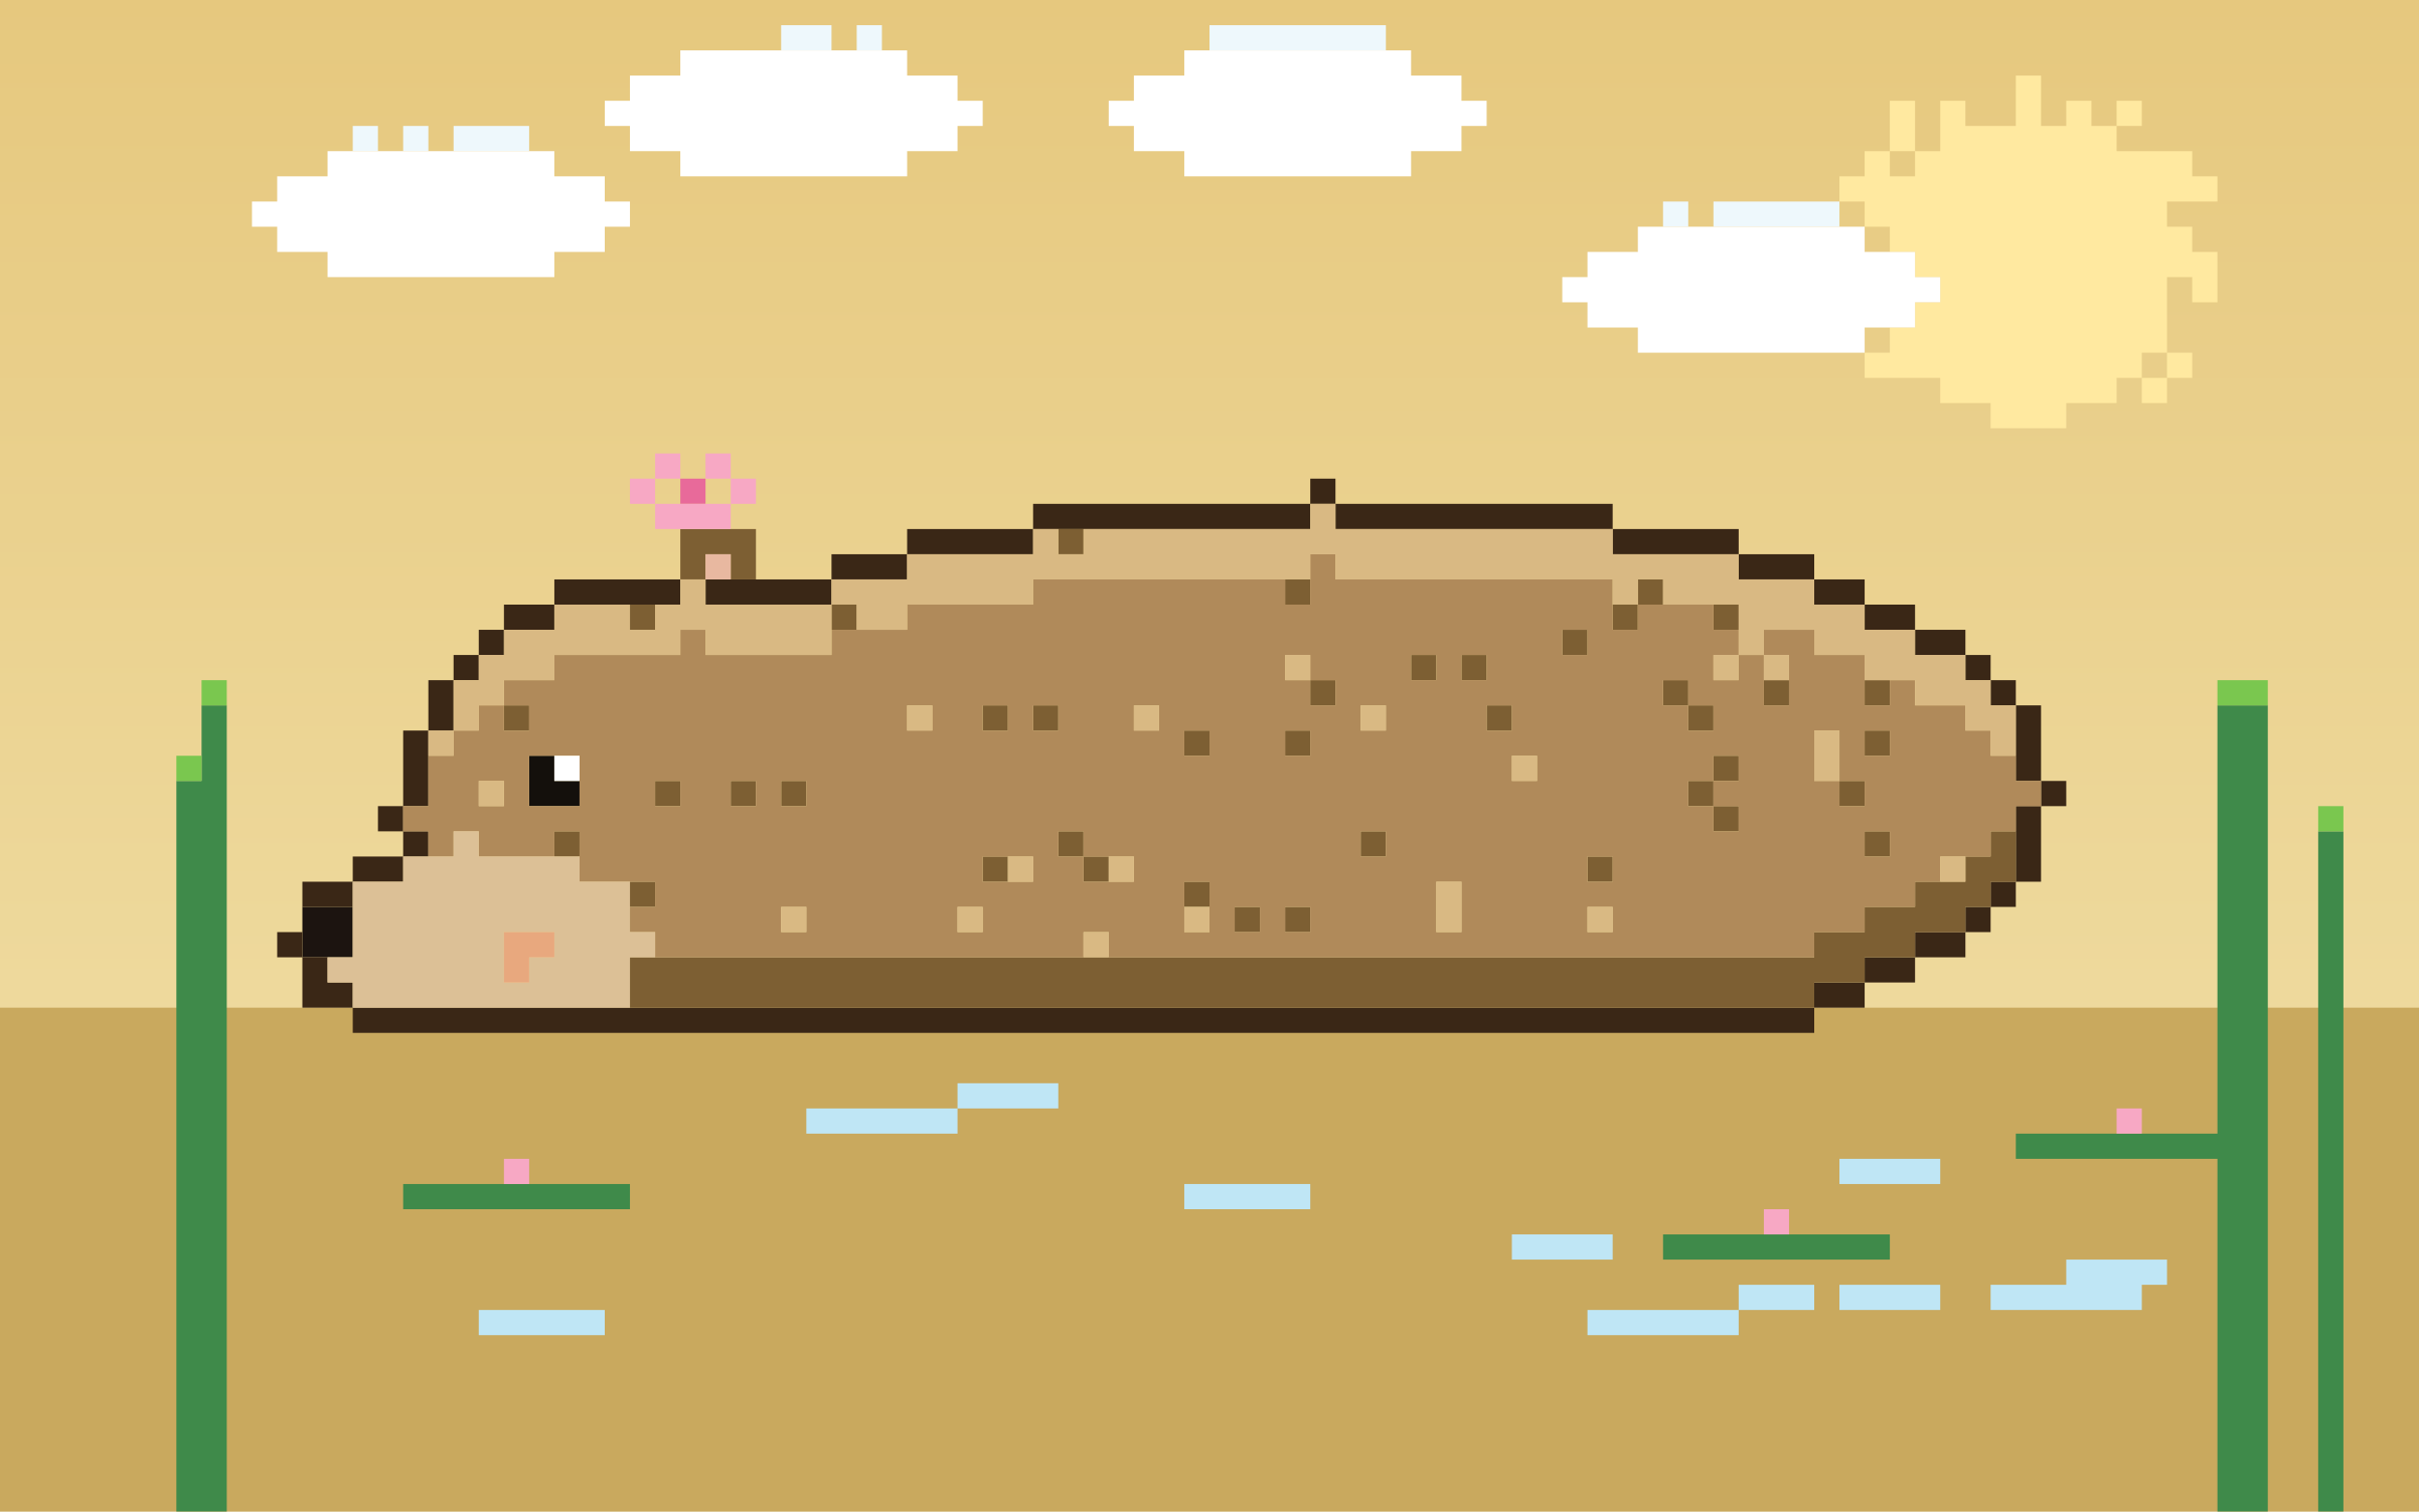
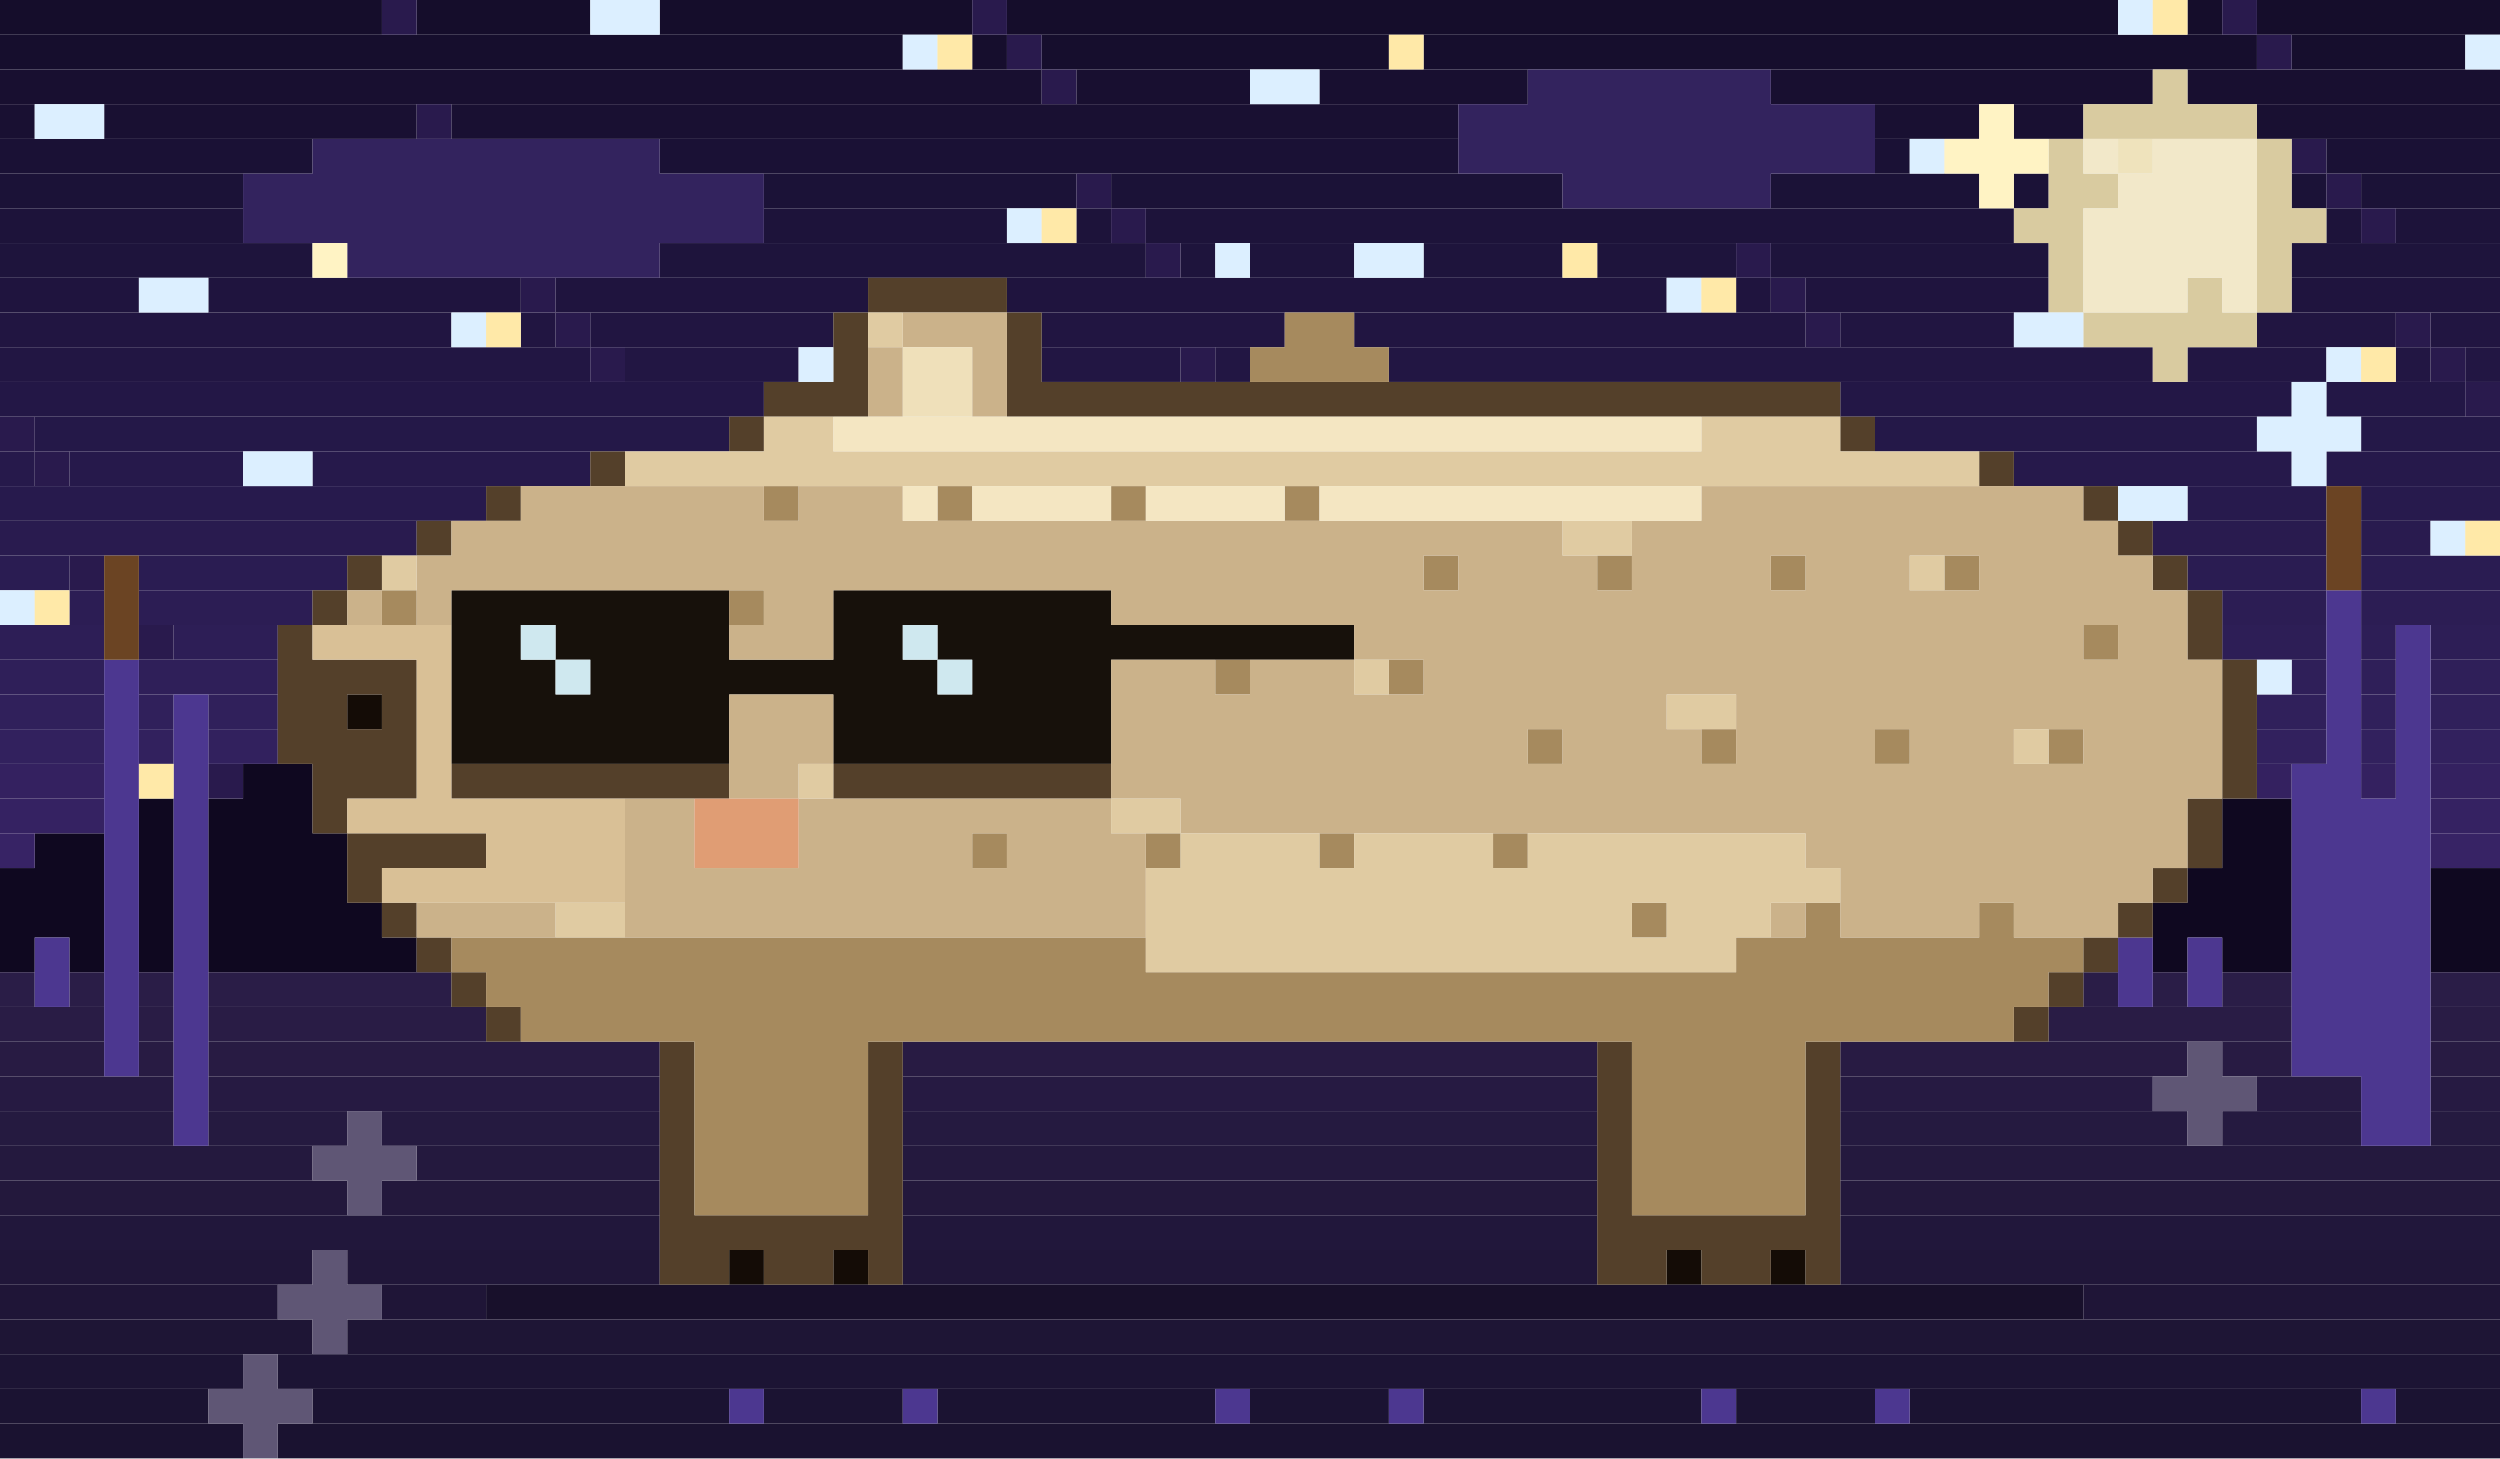
- <svg xmlns="http://www.w3.org/2000/svg" viewBox="0 0 480 300">
-   <defs>
-     <linearGradient id="g" x1="0" y1="0" x2="0" y2="1">
-       <stop offset="0" stop-color="#e6c87e" />
-       <stop offset="1" stop-color="#f2e2ac" />
-     </linearGradient>
-   </defs>
-   <rect width="480" height="300" fill="url(#g)" />
-   <rect y="200" width="480" height="100" fill="#c9a95e" />
-   <path fill="#14100c" d="M105 150h5v5H105zM105 155h10v5H105z" />
-   <path fill="#1c1410" d="M60 180h10v5H60zM60 185h10v5H60z" />
-   <path fill="#3a2716" d="M260 95h5v5H260zM205 100h55v5H205zM265 100h55v5H265zM180 105h25v5H180zM320 105h25v5H320zM165 110h15v5H165zM345 110h15v5H345zM110 115h25v5H110zM140 115h25v5H140zM360 115h10v5H360zM100 120h10v5H100zM370 120h10v5H370zM95 125h5v5H95zM380 125h10v5H380zM90 130h5v5H90zM390 130h5v5H390zM85 135h5v5H85zM395 135h5v5H395zM85 140h5v5H85zM400 140h5v5H400zM80 145h5v5H80zM400 145h5v5H400zM80 150h5v5H80zM400 150h5v5H400zM80 155h5v5H80zM405 155h5v5H405zM75 160h5v5H75zM400 160h5v5H400zM80 165h5v5H80zM400 165h5v5H400zM70 170h10v5H70zM400 170h5v5H400zM60 175h10v5H60zM395 175h5v5H395zM390 180h5v5H390zM55 185h5v5H55zM380 185h10v5H380zM60 190h5v5H60zM370 190h10v5H370zM60 195h10v5H60zM360 195h10v5H360zM70 200h290v5H70z" />
-   <path fill="#3f8a4a" d="M40 140h5v5H40zM440 140h10v5H440zM40 145h5v5H40zM440 145h10v5H440zM40 150h5v5H40zM440 150h10v5H440zM35 155h10v5H35zM440 155h10v5H440zM35 160h10v5H35zM440 160h10v5H440zM35 165h10v5H35zM440 165h10v5H440zM460 165h5v5H460zM35 170h10v5H35zM440 170h10v5H440zM460 170h5v5H460zM35 175h10v5H35zM440 175h10v5H440zM460 175h5v5H460zM35 180h10v5H35zM440 180h10v5H440zM460 180h5v5H460zM35 185h10v5H35zM440 185h10v5H440zM460 185h5v5H460zM35 190h10v5H35zM440 190h10v5H440zM460 190h5v5H460zM35 195h10v5H35zM440 195h10v5H440zM460 195h5v5H460zM35 200h10v5H35zM440 200h10v5H440zM460 200h5v5H460zM35 205h10v5H35zM440 205h10v5H440zM460 205h5v5H460zM35 210h10v5H35zM440 210h10v5H440zM460 210h5v5H460zM35 215h10v5H35zM440 215h10v5H440zM460 215h5v5H460zM35 220h10v5H35zM440 220h10v5H440zM460 220h5v5H460zM35 225h10v5H35zM400 225h50v5H400zM460 225h5v5H460zM35 230h10v5H35zM440 230h10v5H440zM460 230h5v5H460zM35 235h10v5H35zM80 235h45v5H80zM440 235h10v5H440zM460 235h5v5H460zM35 240h10v5H35zM440 240h10v5H440zM460 240h5v5H460zM35 245h10v5H35zM330 245h45v5H330zM440 245h10v5H440zM460 245h5v5H460zM35 250h10v5H35zM440 250h10v5H440zM460 250h5v5H460zM35 255h10v5H35zM440 255h10v5H440zM460 255h5v5H460zM35 260h10v5H35zM440 260h10v5H440zM460 260h5v5H460zM35 265h10v5H35zM440 265h10v5H440zM460 265h5v5H460zM35 270h10v5H35zM440 270h10v5H440zM460 270h5v5H460zM35 275h10v5H35zM440 275h10v5H440zM460 275h5v5H460zM35 280h10v5H35zM440 280h10v5H440zM460 280h5v5H460zM35 285h10v5H35zM440 285h10v5H440zM460 285h5v5H460zM35 290h10v5H35zM440 290h10v5H440zM460 290h5v5H460zM35 295h10v5H35zM440 295h10v5H440zM460 295h5v5H460z" />
-   <path fill="#7ac74f" d="M40 135h5v5H40zM440 135h10v5H440zM35 150h5v5H35zM460 160h5v5H460z" />
-   <path fill="#7d5f33" d="M135 105h15v5H135zM210 105h5v5H210zM135 110h5v5H135zM145 110h5v5H145zM255 115h5v5H255zM325 115h5v5H325zM125 120h5v5H125zM165 120h5v5H165zM320 120h5v5H320zM340 120h5v5H340zM310 125h5v5H310zM280 130h5v5H280zM290 130h5v5H290zM260 135h5v5H260zM330 135h5v5H330zM350 135h5v5H350zM370 135h5v5H370zM100 140h5v5H100zM195 140h5v5H195zM205 140h5v5H205zM295 140h5v5H295zM335 140h5v5H335zM235 145h5v5H235zM255 145h5v5H255zM370 145h5v5H370zM340 150h5v5H340zM130 155h5v5H130zM145 155h5v5H145zM155 155h5v5H155zM335 155h5v5H335zM365 155h5v5H365zM340 160h5v5H340zM110 165h5v5H110zM210 165h5v5H210zM270 165h5v5H270zM370 165h5v5H370zM395 165h5v5H395zM195 170h5v5H195zM215 170h5v5H215zM315 170h5v5H315zM390 170h10v5H390zM125 175h5v5H125zM235 175h5v5H235zM380 175h15v5H380zM245 180h5v5H245zM255 180h5v5H255zM370 180h20v5H370zM360 185h20v5H360zM125 190h245v5H125zM125 195h235v5H125z" />
-   <path fill="#b08a5a" d="M260 110h5v5H260zM205 115h50v5H205zM260 115h60v5H260zM180 120h140v5H180zM325 120h15v5H325zM135 125h5v5H135zM165 125h145v5H165zM315 125h30v5H315zM350 125h10v5H350zM110 130h145v5H110zM260 130h20v5H260zM285 130h5v5H285zM295 130h45v5H295zM345 130h5v5H345zM355 130h15v5H355zM100 135h160v5H100zM265 135h65v5H265zM335 135h15v5H335zM355 135h15v5H355zM375 135h5v5H375zM95 140h5v5H95zM105 140h75v5H105zM185 140h10v5H185zM200 140h5v5H200zM210 140h15v5H210zM230 140h40v5H230zM275 140h20v5H275zM300 140h35v5H300zM340 140h50v5H340zM90 145h145v5H90zM240 145h15v5H240zM260 145h100v5H260zM365 145h5v5H365zM375 145h20v5H375zM85 150h20v5H85zM115 150h185v5H115zM305 150h35v5H305zM345 150h15v5H345zM365 150h35v5H365zM85 155h10v5H85zM100 155h5v5H100zM115 155h15v5H115zM135 155h10v5H135zM150 155h5v5H150zM160 155h175v5H160zM340 155h25v5H340zM370 155h35v5H370zM80 160h260v5H80zM345 160h55v5H345zM85 165h5v5H85zM95 165h15v5H95zM115 165h95v5H115zM215 165h55v5H215zM275 165h95v5H275zM375 165h20v5H375zM115 170h80v5H115zM205 170h10v5H205zM225 170h90v5H225zM320 170h65v5H320zM130 175h105v5H130zM240 175h45v5H240zM290 175h90v5H290zM125 180h30v5H125zM160 180h30v5H160zM195 180h40v5H195zM240 180h5v5H240zM250 180h5v5H250zM260 180h25v5H260zM290 180h25v5H290zM320 180h50v5H320zM130 185h85v5H130zM220 185h140v5H220z" />
-   <path fill="#bfe6f5" d="M190 215h20v5H190zM160 220h30v5H160zM365 230h20v5H365zM235 235h25v5H235zM300 245h20v5H300zM410 250h20v5H410zM345 255h15v5H345zM365 255h20v5H365zM395 255h30v5H395zM95 260h25v5H95zM315 260h30v5H315z" />
-   <path fill="#d9b983" d="M260 100h5v5H260zM205 105h5v5H205zM215 105h105v5H215zM180 110h80v5H180zM265 110h80v5H265zM135 115h5v5H135zM165 115h40v5H165zM320 115h5v5H320zM330 115h30v5H330zM110 120h15v5H110zM130 120h35v5H130zM170 120h10v5H170zM345 120h25v5H345zM100 125h35v5H100zM140 125h25v5H140zM345 125h5v5H345zM360 125h20v5H360zM95 130h15v5H95zM255 130h5v5H255zM340 130h5v5H340zM350 130h5v5H350zM370 130h20v5H370zM90 135h10v5H90zM380 135h15v5H380zM90 140h5v5H90zM180 140h5v5H180zM225 140h5v5H225zM270 140h5v5H270zM390 140h10v5H390zM85 145h5v5H85zM360 145h5v5H360zM395 145h5v5H395zM300 150h5v5H300zM360 150h5v5H360zM95 155h5v5H95zM200 170h5v5H200zM220 170h5v5H220zM385 170h5v5H385zM285 175h5v5H285zM155 180h5v5H155zM190 180h5v5H190zM235 180h5v5H235zM285 180h5v5H285zM315 180h5v5H315zM215 185h5v5H215z" />
-   <path fill="#dcc096" d="M90 165h5v5H90zM80 170h35v5H80zM70 175h55v5H70zM70 180h55v5H70zM70 185h30v5H70zM110 185h20v5H110zM65 190h35v5H65zM105 190h20v5H105zM70 195h55v5H70z" />
-   <path fill="#e86a9a" d="M135 95h5v5H135z" />
-   <path fill="#e8a87e" d="M100 185h10v5H100zM100 190h5v5H100z" />
-   <path fill="#e8b8a0" d="M140 110h5v5H140z" />
-   <path fill="#eef8fc" d="M155 5h10v5H155zM170 5h5v5H170zM240 5h35v5H240zM70 25h5v5H70zM80 25h5v5H80zM90 25h15v5H90zM330 40h5v5H330zM340 40h25v5H340z" />
-   <path fill="#f7a8c4" d="M130 90h5v5H130zM140 90h5v5H140zM125 95h5v5H125zM145 95h5v5H145zM130 100h15v5H130zM420 220h5v5H420zM100 230h5v5H100zM350 240h5v5H350z" />
-   <path fill="#ffe9a0" d="M400 15h5v5H400zM375 20h5v5H375zM385 20h5v5H385zM400 20h5v5H400zM410 20h5v5H410zM420 20h5v5H420zM375 25h5v5H375zM385 25h35v5H385zM370 30h5v5H370zM380 30h55v5H380zM365 35h75v5H365zM370 40h60v5H370zM375 45h60v5H375zM380 50h60v5H380zM385 55h45v5H385zM435 55h5v5H435zM380 60h50v5H380zM375 65h55v5H375zM370 70h55v5H370zM430 70h5v5H430zM385 75h35v5H385zM425 75h5v5H425zM395 80h15v5H395z" />
-   <path fill="#ffffff" d="M135 10h45v5H135zM235 10h45v5H235zM125 15h65v5H125zM225 15h65v5H225zM120 20h75v5H120zM220 20h75v5H220zM125 25h65v5H125zM225 25h65v5H225zM65 30h45v5H65zM135 30h45v5H135zM235 30h45v5H235zM55 35h65v5H55zM50 40h75v5H50zM55 45h65v5H55zM325 45h45v5H325zM65 50h45v5H65zM315 50h65v5H315zM310 55h75v5H310zM315 60h65v5H315zM325 65h45v5H325zM110 150h5v5H110z" />
+ <svg xmlns="http://www.w3.org/2000/svg" viewBox="0 0 432 252">
+   <path fill="#0f0820" d="M42 132h12v6H42zM24 138h6v6H24zM36 138h18v6H36zM384 138h12v6H384zM6 144h12v6H6zM24 144h6v6H24zM36 144h24v6H36zM384 144h12v6H384zM0 150h18v6H0zM24 150h6v6H24zM36 150h24v6H36zM378 150h18v6H378zM420 150h12v6H420zM0 156h18v6H0zM24 156h6v6H24zM36 156h30v6H36zM372 156h24v6H372zM420 156h12v6H420zM0 162h6v6H0zM12 162h6v6H12zM24 162h6v6H24zM36 162h36v6H36zM372 162h6v6H372zM384 162h12v6H384zM420 162h12v6H420z" />
+   <path fill="#140c06" d="M60 120h6v6H60zM126 216h6v6H126zM144 216h6v6H144zM288 216h6v6H288zM306 216h6v6H306z" />
+   <path fill="#150d2b" d="M0 0h66v6H0zM72 0h30v6H72zM114 0h54v6H114zM174 0h192v6H174zM378 0h6v6H378zM390 0h42v6H390z" />
+   <path fill="#160e2d" d="M0 6h156v6H0zM168 6h6v6H168zM180 6h60v6H180zM246 6h144v6H246zM396 6h30v6H396z" />
+   <path fill="#17110b" d="M78 102h48v6H78zM144 102h48v6H144zM78 108h12v6H78zM96 108h30v6H96zM144 108h12v6H144zM162 108h72v6H162zM78 114h18v6H78zM102 114h60v6H102zM168 114h24v6H168zM78 120h48v6H78zM144 120h48v6H144zM78 126h48v6H78zM144 126h48v6H144z" />
+   <path fill="#180f30" d="M0 12h180v6H0zM186 12h30v6H186zM228 12h36v6H228zM306 12h66v6H306zM378 12h54v6H378z" />
+   <path fill="#18102b" d="M84 222h276v6H84z" />
+   <path fill="#191032" d="M0 18h6v6H0zM18 18h54v6H18zM78 18h174v6H78zM324 18h18v6H324zM348 18h12v6H348zM390 18h42v6H390z" />
+   <path fill="#1a1135" d="M0 24h54v6H0zM114 24h138v6H114zM324 24h6v6H324zM402 24h30v6H402z" />
+   <path fill="#1a1230" d="M0 246h42v6H0zM48 246h384v6H48z" />
+   <path fill="#1b1237" d="M0 30h42v6H0zM132 30h54v6H132zM192 30h78v6H192zM306 30h36v6H306zM348 30h6v6H348zM396 30h6v6H396zM408 30h24v6H408z" />
+   <path fill="#1b1332" d="M0 240h36v6H0zM54 240h72v6H54zM132 240h24v6H132zM162 240h48v6H162zM216 240h24v6H216zM246 240h48v6H246zM300 240h24v6H300zM330 240h78v6H330zM414 240h18v6H414z" />
+   <path fill="#1c1434" d="M0 234h42v6H0zM48 234h384v6H48z" />
+   <path fill="#1d133a" d="M0 36h42v6H0zM132 36h42v6H132zM186 36h6v6H186zM198 36h150v6H198zM402 36h6v6H402zM414 36h18v6H414z" />
+   <path fill="#1e143c" d="M0 42h54v6H0zM114 42h84v6H114zM204 42h6v6H204zM216 42h18v6H216zM246 42h24v6H246zM276 42h24v6H276zM306 42h48v6H306zM396 42h36v6H396z" />
+   <path fill="#1e1535" d="M0 228h54v6H0zM60 228h372v6H60z" />
+   <path fill="#1f143e" d="M0 48h24v6H0zM36 48h54v6H36zM96 48h54v6H96zM174 48h114v6H174zM300 48h6v6H300zM312 48h42v6H312zM396 48h36v6H396z" />
+   <path fill="#1f1537" d="M0 222h48v6H0zM66 222h18v6H66zM360 222h72v6H360z" />
+   <path fill="#201639" d="M0 216h54v6H0zM60 216h54v6H60zM156 216h120v6H156zM318 216h114v6H318z" />
+   <path fill="#211541" d="M0 54h78v6H0zM90 54h6v6H90zM102 54h42v6H102zM180 54h42v6H180zM234 54h78v6H234zM318 54h30v6H318zM390 54h24v6H390zM420 54h12v6H420z" />
+   <path fill="#21173b" d="M0 210h114v6H0zM156 210h120v6H156zM318 210h114v6H318z" />
+   <path fill="#221643" d="M0 60h102v6H0zM108 60h30v6H108zM180 60h24v6H180zM210 60h6v6H210zM240 60h132v6H240zM378 60h24v6H378zM414 60h6v6H414zM426 60h6v6H426z" />
+   <path fill="#231746" d="M0 66h132v6H0zM318 66h78v6H318zM402 66h24v6H402z" />
+   <path fill="#23183c" d="M0 204h60v6H0zM66 204h48v6H66zM156 204h120v6H156zM318 204h114v6H318z" />
+   <path fill="#241848" d="M6 72h120v6H6zM324 72h66v6H324zM408 72h24v6H408z" />
+   <path fill="#24193e" d="M0 198h54v6H0zM72 198h42v6H72zM156 198h120v6H156zM318 198h114v6H318z" />
+   <path fill="#251a40" d="M0 192h30v6H0zM36 192h24v6H36zM66 192h48v6H66zM156 192h120v6H156zM318 192h60v6H318zM384 192h24v6H384zM420 192h12v6H420z" />
+   <path fill="#26194b" d="M0 78h6v6H0zM12 78h30v6H12zM54 78h48v6H54zM348 78h48v6H348zM402 78h30v6H402z" />
+   <path fill="#261a42" d="M0 186h30v6H0zM36 186h78v6H36zM156 186h120v6H156zM318 186h54v6H318zM390 186h18v6H390zM420 186h12v6H420z" />
+   <path fill="#271a4d" d="M0 84h84v6H0zM378 84h24v6H378zM408 84h24v6H408z" />
+   <path fill="#281b43" d="M0 180h18v6H0zM24 180h6v6H24zM36 180h78v6H36zM156 180h120v6H156zM318 180h60v6H318zM384 180h12v6H384zM420 180h12v6H420z" />
+   <path fill="#291a4d" d="M66 0h6v6H66zM168 0h6v6H168zM384 0h6v6H384zM174 6h6v6H174zM390 6h6v6H390zM180 12h6v6H180zM72 18h6v6H72zM396 24h6v6H396zM186 30h6v6H186zM402 30h6v6H402zM192 36h6v6H192zM408 36h6v6H408zM198 42h6v6H198zM300 42h6v6H300zM90 48h6v6H90zM306 48h6v6H306zM96 54h6v6H96zM312 54h6v6H312zM414 54h6v6H414zM102 60h6v6H102zM204 60h6v6H204zM420 60h6v6H420zM426 66h6v6H426zM0 72h6v6H0zM6 78h6v6H6zM12 96h6v6H12zM24 108h6v6H24zM36 132h6v6H36z" />
+   <path fill="#291b4f" d="M0 90h72v6H0zM372 90h30v6H372zM408 90h12v6H408z" />
+   <path fill="#291c45" d="M0 174h18v6H0zM24 174h6v6H24zM36 174h48v6H36zM354 174h42v6H354zM420 174h12v6H420z" />
+   <path fill="#2a1c52" d="M0 96h12v6H0zM24 96h36v6H24zM378 96h24v6H378zM408 96h24v6H408z" />
+   <path fill="#2a1d47" d="M0 168h6v6H0zM12 168h6v6H12zM24 168h6v6H24zM36 168h42v6H36zM360 168h6v6H360zM372 168h6v6H372zM384 168h12v6H384zM420 168h12v6H420z" />
+   <path fill="#2c1d54" d="M12 102h6v6H12zM24 102h30v6H24zM384 102h18v6H384zM408 102h24v6H408z" />
+   <path fill="#2d1e56" d="M0 108h18v6H0zM30 108h18v6H30zM384 108h18v6H384zM408 108h6v6H408zM420 108h12v6H420z" />
+   <path fill="#2f1f59" d="M0 114h18v6H0zM24 114h24v6H24zM396 114h6v6H396zM408 114h6v6H408zM420 114h12v6H420z" />
+   <path fill="#30205b" d="M0 120h18v6H0zM24 120h6v6H24zM36 120h12v6H36zM390 120h12v6H390zM408 120h6v6H408zM420 120h12v6H420z" />
+   <path fill="#32215e" d="M0 126h18v6H0zM24 126h6v6H24zM36 126h12v6H36zM390 126h12v6H390zM408 126h6v6H408zM420 126h12v6H420z" />
+   <path fill="#33235e" d="M264 12h42v6H264zM252 18h72v6H252zM54 24h60v6H54zM252 24h72v6H252zM42 30h90v6H42zM270 30h36v6H270zM42 36h90v6H42zM60 42h54v6H60z" />
+   <path fill="#342160" d="M0 132h18v6H0zM390 132h6v6H390zM408 132h6v6H408zM420 132h12v6H420z" />
+   <path fill="#352262" d="M0 138h18v6H0zM420 138h12v6H420z" />
+   <path fill="#372365" d="M0 144h6v6H0zM420 144h12v6H420z" />
+   <path fill="#4c3790" d="M402 102h6v6H402zM402 108h6v6H402zM414 108h6v6H414zM18 114h6v6H18zM402 114h6v6H402zM414 114h6v6H414zM18 120h6v6H18zM30 120h6v6H30zM402 120h6v6H402zM414 120h6v6H414zM18 126h6v6H18zM30 126h6v6H30zM402 126h6v6H402zM414 126h6v6H414zM18 132h6v6H18zM30 132h6v6H30zM396 132h12v6H396zM414 132h6v6H414zM18 138h6v6H18zM30 138h6v6H30zM396 138h24v6H396zM18 144h6v6H18zM30 144h6v6H30zM396 144h24v6H396zM18 150h6v6H18zM30 150h6v6H30zM396 150h24v6H396zM18 156h6v6H18zM30 156h6v6H30zM396 156h24v6H396zM6 162h6v6H6zM18 162h6v6H18zM30 162h6v6H30zM366 162h6v6H366zM378 162h6v6H378zM396 162h24v6H396zM6 168h6v6H6zM18 168h6v6H18zM30 168h6v6H30zM366 168h6v6H366zM378 168h6v6H378zM396 168h24v6H396zM18 174h6v6H18zM30 174h6v6H30zM396 174h24v6H396zM18 180h6v6H18zM30 180h6v6H30zM396 180h24v6H396zM30 186h6v6H30zM408 186h12v6H408zM30 192h6v6H30zM408 192h12v6H408zM126 240h6v6H126zM156 240h6v6H156zM210 240h6v6H210zM240 240h6v6H240zM294 240h6v6H294zM324 240h6v6H324zM408 240h6v6H408z" />
+   <path fill="#54402a" d="M150 48h24v6H150zM144 54h6v6H144zM174 54h6v6H174zM144 60h6v6H144zM174 60h6v6H174zM132 66h18v6H132zM174 66h144v6H174zM126 72h6v6H126zM318 72h6v6H318zM102 78h6v6H102zM342 78h6v6H342zM84 84h6v6H84zM360 84h6v6H360zM72 90h6v6H72zM366 90h6v6H366zM60 96h6v6H60zM372 96h6v6H372zM54 102h6v6H54zM378 102h6v6H378zM48 108h6v6H48zM378 108h6v6H378zM48 114h24v6H48zM384 114h6v6H384zM48 120h12v6H48zM66 120h6v6H66zM384 120h6v6H384zM48 126h24v6H48zM384 126h6v6H384zM54 132h18v6H54zM78 132h48v6H78zM144 132h48v6H144zM384 132h6v6H384zM54 138h6v6H54zM378 138h6v6H378zM60 144h24v6H60zM378 144h6v6H378zM60 150h6v6H60zM372 150h6v6H372zM66 156h6v6H66zM366 156h6v6H366zM72 162h6v6H72zM360 162h6v6H360zM78 168h6v6H78zM354 168h6v6H354zM84 174h6v6H84zM348 174h6v6H348zM114 180h6v6H114zM150 180h6v6H150zM276 180h6v6H276zM312 180h6v6H312zM114 186h6v6H114zM150 186h6v6H150zM276 186h6v6H276zM312 186h6v6H312zM114 192h6v6H114zM150 192h6v6H150zM276 192h6v6H276zM312 192h6v6H312zM114 198h6v6H114zM150 198h6v6H150zM276 198h6v6H276zM312 198h6v6H312zM114 204h6v6H114zM150 204h6v6H150zM276 204h6v6H276zM312 204h6v6H312zM114 210h42v6H114zM276 210h42v6H276zM114 216h12v6H114zM132 216h12v6H132zM150 216h6v6H150zM276 216h12v6H276zM294 216h12v6H294zM312 216h6v6H312z" />
+   <path fill="#5f5675" d="M378 180h6v6H378zM372 186h18v6H372zM60 192h6v6H60zM378 192h6v6H378zM54 198h18v6H54zM60 204h6v6H60zM54 216h6v6H54zM48 222h18v6H48zM54 228h6v6H54zM42 234h6v6H42zM36 240h18v6H36zM42 246h6v6H42z" />
+   <path fill="#6b4423" d="M402 84h6v6H402zM402 90h6v6H402zM18 96h6v6H18zM402 96h6v6H402zM18 102h6v6H18zM18 108h6v6H18z" />
+   <path fill="#a68a5e" d="M222 54h12v6H222zM216 60h24v6H216zM132 84h6v6H132zM162 84h6v6H162zM192 84h6v6H192zM222 84h6v6H222zM246 96h6v6H246zM276 96h6v6H276zM306 96h6v6H306zM336 96h6v6H336zM66 102h6v6H66zM126 102h6v6H126zM360 108h6v6H360zM210 114h6v6H210zM240 114h6v6H240zM264 126h6v6H264zM294 126h6v6H294zM324 126h6v6H324zM354 126h6v6H354zM168 144h6v6H168zM198 144h6v6H198zM228 144h6v6H228zM258 144h6v6H258zM282 156h6v6H282zM312 156h6v6H312zM342 156h6v6H342zM78 162h120v6H78zM300 162h60v6H300zM84 168h270v6H84zM90 174h258v6H90zM120 180h30v6H120zM282 180h30v6H282zM120 186h30v6H120zM282 186h30v6H282zM120 192h30v6H120zM282 192h30v6H282zM120 198h30v6H120zM282 198h30v6H282zM120 204h30v6H120zM282 204h30v6H282z" />
+   <path fill="#cbb28a" d="M156 54h18v6H156zM150 60h6v6H150zM168 60h6v6H168zM150 66h6v6H150zM168 66h6v6H168zM90 84h42v6H90zM138 84h18v6H138zM294 84h66v6H294zM78 90h192v6H78zM282 90h84v6H282zM72 96h174v6H72zM252 96h24v6H252zM282 96h24v6H282zM312 96h18v6H312zM342 96h30v6H342zM60 102h6v6H60zM72 102h6v6H72zM132 102h12v6H132zM192 102h186v6H192zM126 108h18v6H126zM234 108h126v6H234zM366 108h12v6H366zM192 114h18v6H192zM216 114h18v6H216zM246 114h138v6H246zM126 120h18v6H126zM192 120h96v6H192zM300 120h84v6H300zM126 126h18v6H126zM192 126h72v6H192zM270 126h24v6H270zM300 126h24v6H300zM330 126h18v6H330zM360 126h24v6H360zM126 132h12v6H126zM192 132h192v6H192zM108 138h12v6H108zM138 138h54v6H138zM204 138h174v6H204zM108 144h12v6H108zM138 144h30v6H138zM174 144h24v6H174zM312 144h66v6H312zM108 150h90v6H108zM318 150h54v6H318zM72 156h24v6H72zM108 156h90v6H108zM306 156h6v6H306zM318 156h24v6H318zM348 156h18v6H348z" />
+   <path fill="#cfe8ef" d="M90 108h6v6H90zM156 108h6v6H156zM96 114h6v6H96zM162 114h6v6H162z" />
+   <path fill="#d9c096" d="M54 108h24v6H54zM72 114h6v6H72zM72 120h6v6H72zM72 126h6v6H72zM72 132h6v6H72zM60 138h48v6H60zM84 144h24v6H84zM66 150h42v6H66z" />
+   <path fill="#d9cba0" d="M372 12h6v6H372zM360 18h30v6H360zM354 24h6v6H354zM390 24h6v6H390zM354 30h12v6H354zM390 30h6v6H390zM348 36h12v6H348zM390 36h12v6H390zM354 42h6v6H354zM390 42h6v6H390zM354 48h6v6H354zM378 48h6v6H378zM390 48h6v6H390zM360 54h30v6H360zM372 60h6v6H372z" />
+   <path fill="#dcefff" d="M102 0h12v6H102zM366 0h6v6H366zM156 6h6v6H156zM426 6h6v6H426zM216 12h12v6H216zM6 18h12v6H6zM330 24h6v6H330zM174 36h6v6H174zM210 42h6v6H210zM234 42h12v6H234zM24 48h12v6H24zM288 48h6v6H288zM78 54h6v6H78zM348 54h12v6H348zM138 60h6v6H138zM402 60h6v6H402zM396 66h6v6H396zM390 72h18v6H390zM42 78h12v6H42zM396 78h6v6H396zM366 84h12v6H366zM420 90h6v6H420zM0 102h6v6H0zM390 114h6v6H390z" />
+   <path fill="#e09d74" d="M120 138h18v6H120zM120 144h18v6H120z" />
+   <path fill="#e0cba2" d="M150 54h6v6H150zM132 72h12v6H132zM294 72h24v6H294zM108 78h234v6H108zM270 90h12v6H270zM66 96h6v6H66zM330 96h6v6H330zM234 114h6v6H234zM288 120h12v6H288zM348 126h6v6H348zM138 132h6v6H138zM192 138h12v6H192zM204 144h24v6H204zM234 144h24v6H234zM264 144h48v6H264zM198 150h120v6H198zM96 156h12v6H96zM198 156h84v6H198zM288 156h18v6H288zM198 162h102v6H198z" />
+   <path fill="#efe0ba" d="M156 60h12v6H156zM156 66h12v6H156z" />
+   <path fill="#efe3bc" d="M366 24h6v6H366z" />
+   <path fill="#f2e8c9" d="M360 24h6v6H360zM372 24h18v6H372zM366 30h24v6H366zM360 36h30v6H360zM360 42h30v6H360zM360 48h18v6H360zM384 48h6v6H384z" />
+   <path fill="#f4e6c2" d="M144 72h150v6H144zM156 84h6v6H156zM168 84h24v6H168zM198 84h24v6H198zM228 84h66v6H228z" />
+   <path fill="#ffe9a8" d="M372 0h6v6H372zM162 6h6v6H162zM240 6h6v6H240zM180 36h6v6H180zM270 42h6v6H270zM294 48h6v6H294zM84 54h6v6H84zM408 60h6v6H408zM426 90h6v6H426zM6 102h6v6H6zM24 132h6v6H24z" />
+   <path fill="#fff3c4" d="M342 18h6v6H342zM336 24h18v6H336zM342 30h6v6H342zM54 42h6v6H54z" />
</svg>
